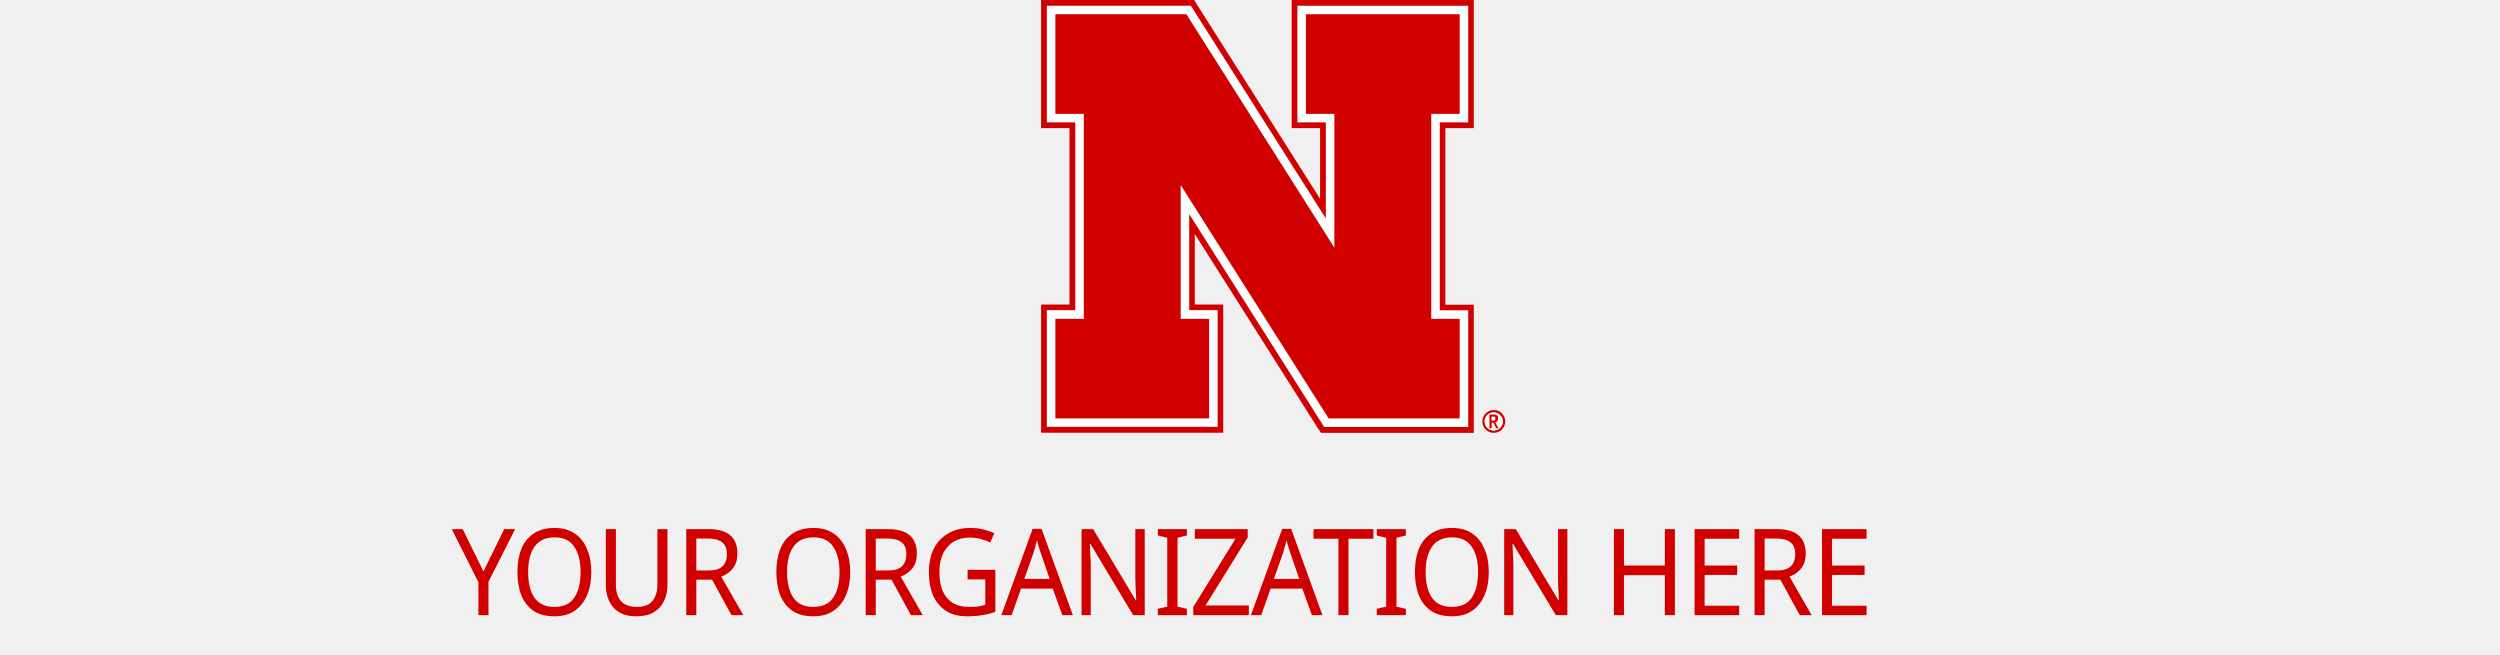
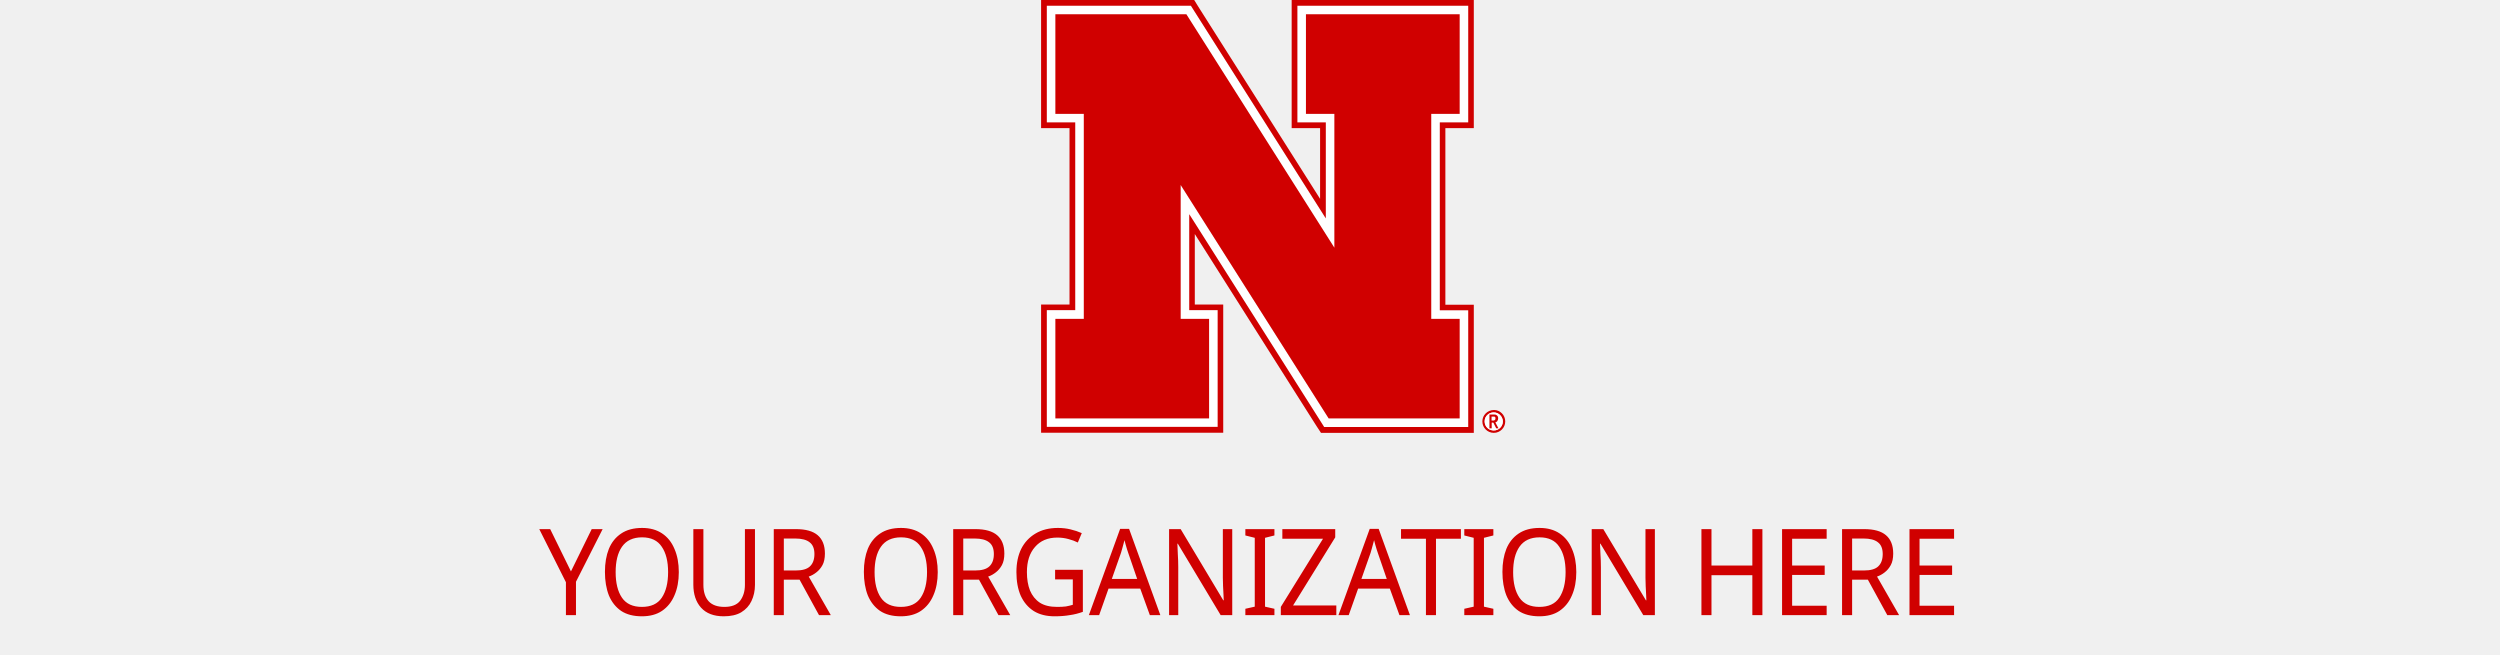
<svg xmlns="http://www.w3.org/2000/svg" data-name="v_org" viewBox="0 0 166.22 43.49">
  <g>
    <path class="n_main_color" d="M99.32,28.62c-.34,0-.61-.26-.61-.6s.27-.6,.61-.6c.32,0,.6,.28,.6,.6s-.27,.6-.6,.6m.02-1.36c-.44,0-.78,.34-.78,.76s.34,.76,.76,.76,.76-.34,.76-.76-.34-.76-.74-.76" fill="#d00000" />
    <path class="n_secondary_color" d="M99.32,28.62c-.34,0-.61-.26-.61-.6s.27-.6,.61-.6c.32,0,.6,.28,.6,.6,0,.34-.27,.6-.6,.6" fill="#fff" />
    <g>
      <path class="n_secondary_color" d="M80.39,21.2v6.62h-10.22v-6.62h1.89V7.57h-1.89V.95h8.71l9.84,15.52V7.57h-1.89V.95h10.22V7.57h-1.89v13.63h1.89v6.62h-8.71l-9.84-15.52v8.9h1.89ZM97.05,.38h-10.79v7.76h1.89v6.38L79.35,.64l-.15-.27h-9.6v7.76h1.89v12.49h-1.89v7.76h11.36v-7.76h-1.89v-6.38l8.8,13.88,.17,.27h9.58v-7.76h-1.89V8.14h1.89V.38h-.57Z" fill="#fff" />
      <polygon class="n_main_color" points="88.72 16.47 78.88 .95 70.17 .95 70.17 7.57 72.06 7.57 72.06 21.2 70.17 21.2 70.17 27.82 80.39 27.82 80.39 21.2 78.5 21.2 78.5 12.3 88.34 27.82 97.05 27.82 97.05 21.2 95.16 21.2 95.16 7.57 97.05 7.57 97.05 .95 86.83 .95 86.83 7.57 88.72 7.57 88.72 16.47" fill="#d00000" />
      <path class="n_main_color" d="M97.62,.95v7.19h-1.89v12.49h1.89v7.76h-9.58l-.17-.27-8.8-13.88v6.38h1.89v7.76h-11.36v-7.76h1.89V8.14h-1.89V.38h9.58l.17,.27,8.8,13.87v-6.38h-1.89V.38h11.36V.95Zm-.57-.95h-11.17V8.52h1.89v4.7L79.67,.44l-.27-.44h-10.18V8.52h1.89v11.73h-1.89v8.52h12.11v-8.52h-1.89v-4.69l8.1,12.78,.29,.44h10.16v-8.52h-1.89V8.52h1.89V0h-.94Zm2.2,27.96h.07c.07-.02,.11-.05,.11-.15,0-.06-.02-.09-.07-.11h-.19v.26h.08Zm-.23-.4h.27c.11,0,.15,0,.21,.04,.07,.04,.11,.11,.11,.21,0,.08-.02,.13-.06,.19-.02,.04-.05,.04-.11,.08h-.02l.21,.4h-.15l-.19-.38h-.11v.38h-.15v-.91Z" fill="#d00000" />
    </g>
  </g>
-   <text style="text-algin: center; transform-origin: center center;" text-anchor="middle" transform="scale(.93 1)" class="text_main_color" fill="#d00000" font-family="Oswald-Medium, Oswald" font-size="8" letter-spacing="-.02em">
-     <tspan class="org_first_line" x="83.11" y="40.9">YOUR ORGANIZATION HERE</tspan>
+   <text style="text-algin: center;" text-anchor="middle" transform="translate(83.11, 0) scale(.93 1)" class="text_main_color" fill="#d00000" font-family="Oswald-Medium, Oswald" font-size="8" letter-spacing="-.02em">
+     <tspan class="org_first_line" x="0" y="40.9">YOUR ORGANIZATION HERE</tspan>
  </text>
</svg>
